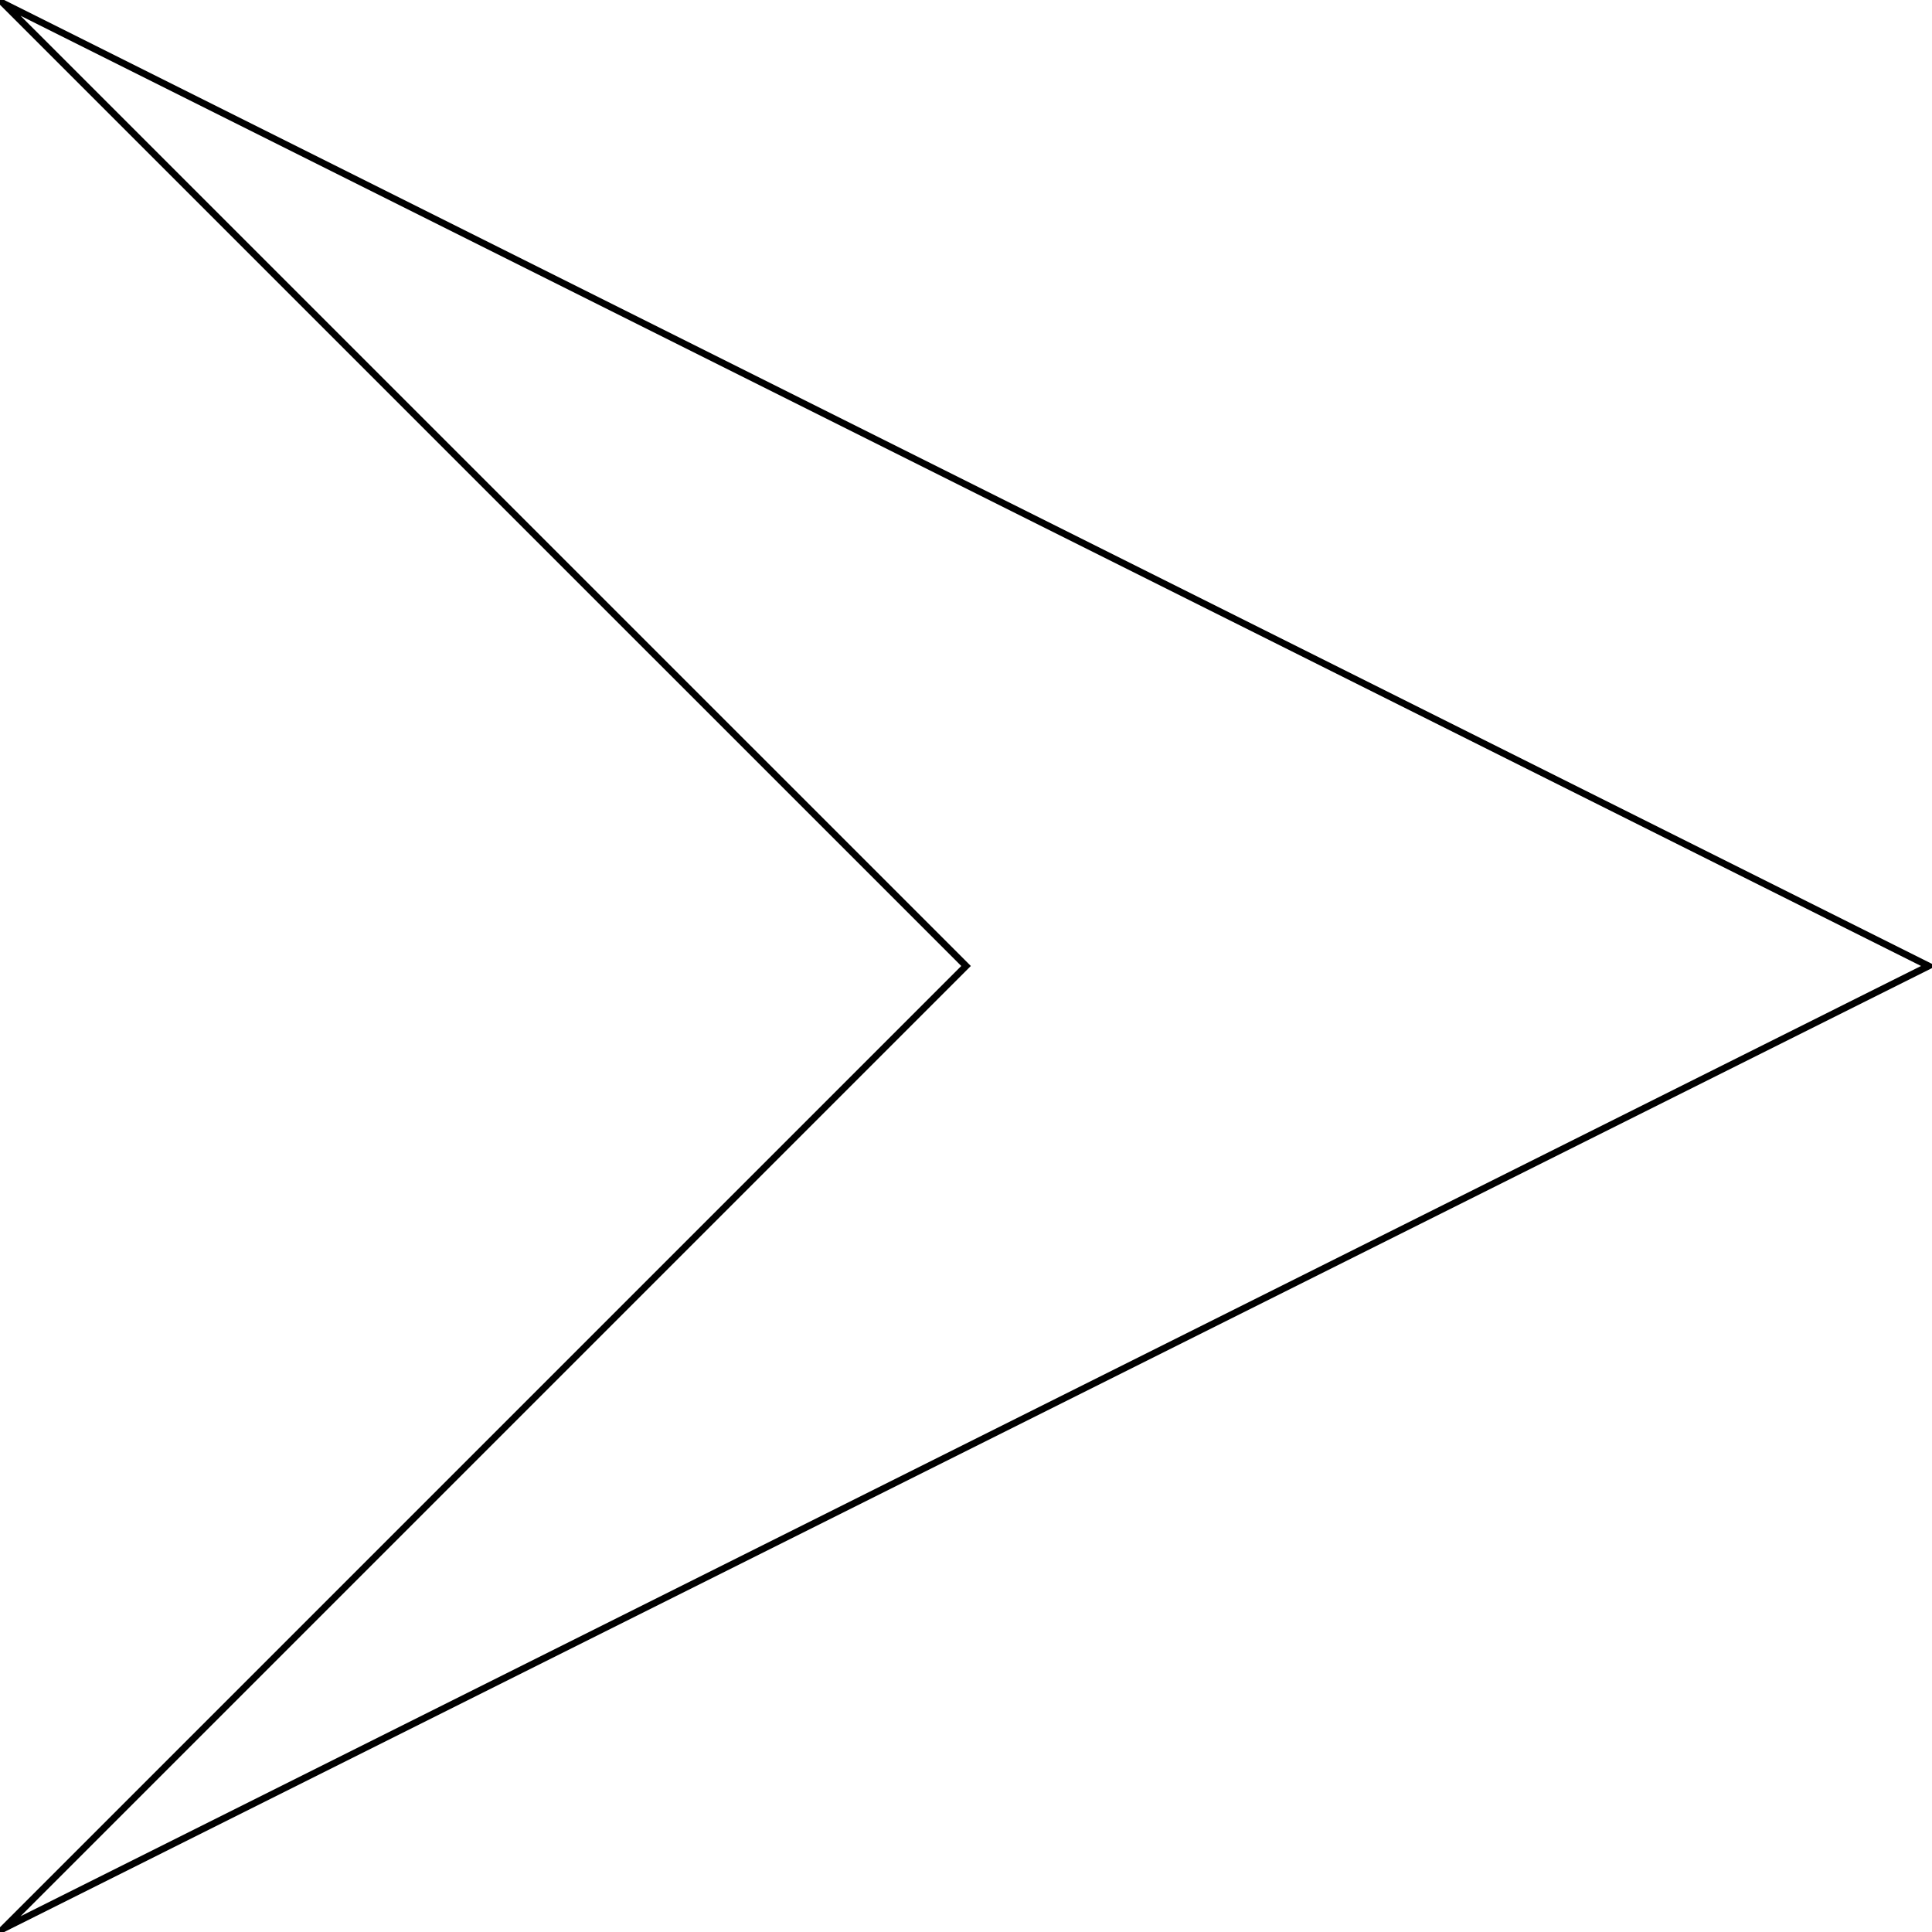
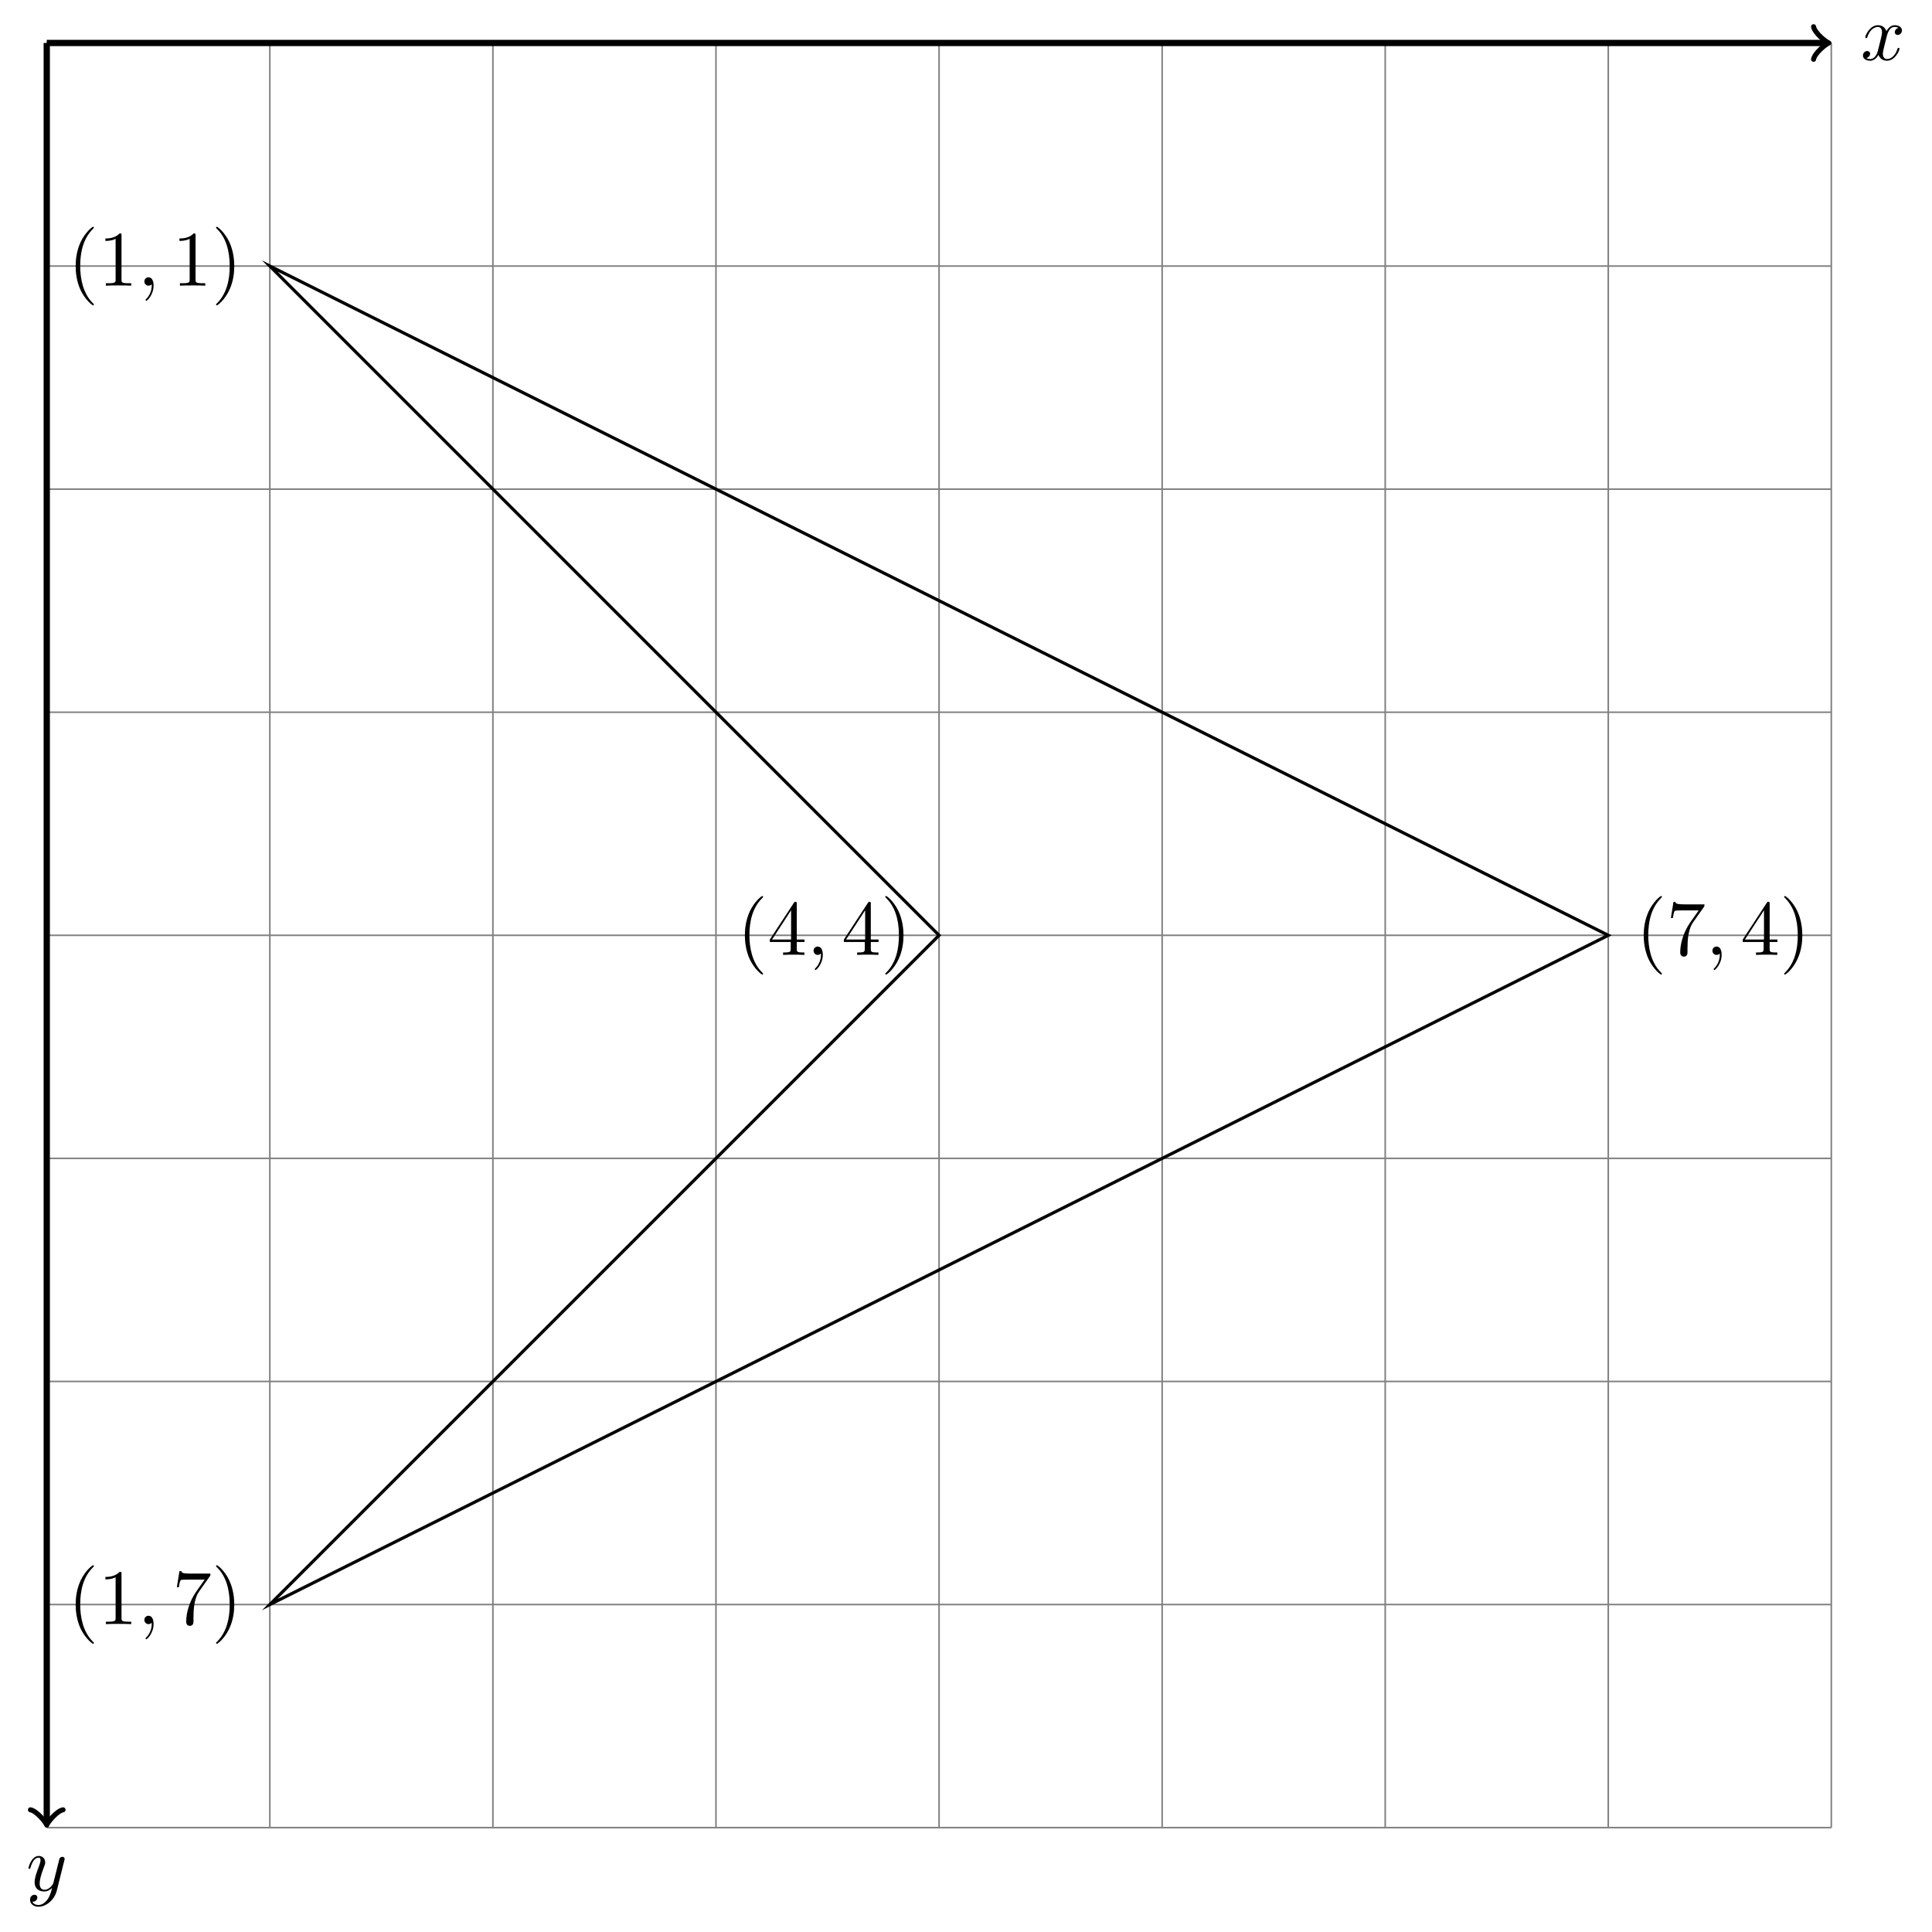
- <svg xmlns="http://www.w3.org/2000/svg" width="113.784pt" height="113.784pt" viewBox="0 0 113.784 113.784" version="1.1">
+ <svg xmlns="http://www.w3.org/2000/svg" xmlns:xlink="http://www.w3.org/1999/xlink" width="245.447pt" height="245.503pt" viewBox="0 0 245.447 245.503" version="1.1">
+   <defs>
+     <g>
+       <symbol overflow="visible" id="glyph0-0">
+         <path style="stroke:none;" d="" />
+       </symbol>
+       <symbol overflow="visible" id="glyph0-1">
+         <path style="stroke:none;" d="M 4.844 -3.797 C 4.891 -3.938 4.891 -3.953 4.891 -4.031 C 4.891 -4.203 4.75 -4.297 4.594 -4.297 C 4.5 -4.297 4.344 -4.234 4.25 -4.094 C 4.234 -4.031 4.141 -3.734 4.109 -3.547 C 4.031 -3.297 3.969 -3.016 3.906 -2.75 L 3.453 -0.953 C 3.422 -0.812 2.984 -0.109 2.328 -0.109 C 1.828 -0.109 1.719 -0.547 1.719 -0.922 C 1.719 -1.375 1.891 -2 2.219 -2.875 C 2.375 -3.281 2.422 -3.391 2.422 -3.594 C 2.422 -4.031 2.109 -4.406 1.609 -4.406 C 0.656 -4.406 0.297 -2.953 0.297 -2.875 C 0.297 -2.766 0.391 -2.766 0.406 -2.766 C 0.516 -2.766 0.516 -2.797 0.562 -2.953 C 0.844 -3.891 1.234 -4.188 1.578 -4.188 C 1.656 -4.188 1.828 -4.188 1.828 -3.875 C 1.828 -3.625 1.719 -3.359 1.656 -3.172 C 1.25 -2.109 1.078 -1.547 1.078 -1.078 C 1.078 -0.188 1.703 0.109 2.297 0.109 C 2.688 0.109 3.016 -0.062 3.297 -0.344 C 3.172 0.172 3.047 0.672 2.656 1.203 C 2.391 1.531 2.016 1.828 1.562 1.828 C 1.422 1.828 0.969 1.797 0.797 1.406 C 0.953 1.406 1.094 1.406 1.219 1.281 C 1.328 1.203 1.422 1.062 1.422 0.875 C 1.422 0.562 1.156 0.531 1.062 0.531 C 0.828 0.531 0.5 0.688 0.5 1.172 C 0.5 1.672 0.938 2.047 1.562 2.047 C 2.578 2.047 3.609 1.141 3.891 0.016 Z M 4.844 -3.797 " />
+       </symbol>
+       <symbol overflow="visible" id="glyph0-2">
+         <path style="stroke:none;" d="M 3.328 -3.016 C 3.391 -3.266 3.625 -4.188 4.312 -4.188 C 4.359 -4.188 4.609 -4.188 4.812 -4.062 C 4.531 -4 4.344 -3.766 4.344 -3.516 C 4.344 -3.359 4.453 -3.172 4.719 -3.172 C 4.938 -3.172 5.25 -3.344 5.25 -3.75 C 5.25 -4.266 4.672 -4.406 4.328 -4.406 C 3.75 -4.406 3.406 -3.875 3.281 -3.656 C 3.031 -4.312 2.5 -4.406 2.203 -4.406 C 1.172 -4.406 0.594 -3.125 0.594 -2.875 C 0.594 -2.766 0.703 -2.766 0.719 -2.766 C 0.797 -2.766 0.828 -2.797 0.844 -2.875 C 1.188 -3.938 1.844 -4.188 2.188 -4.188 C 2.375 -4.188 2.719 -4.094 2.719 -3.516 C 2.719 -3.203 2.547 -2.547 2.188 -1.141 C 2.031 -0.531 1.672 -0.109 1.234 -0.109 C 1.172 -0.109 0.953 -0.109 0.734 -0.234 C 0.984 -0.297 1.203 -0.5 1.203 -0.781 C 1.203 -1.047 0.984 -1.125 0.844 -1.125 C 0.531 -1.125 0.297 -0.875 0.297 -0.547 C 0.297 -0.094 0.781 0.109 1.219 0.109 C 1.891 0.109 2.25 -0.594 2.266 -0.641 C 2.391 -0.281 2.75 0.109 3.344 0.109 C 4.375 0.109 4.938 -1.172 4.938 -1.422 C 4.938 -1.531 4.859 -1.531 4.828 -1.531 C 4.734 -1.531 4.719 -1.484 4.688 -1.422 C 4.359 -0.344 3.688 -0.109 3.375 -0.109 C 2.984 -0.109 2.828 -0.422 2.828 -0.766 C 2.828 -0.984 2.875 -1.203 2.984 -1.641 Z M 3.328 -3.016 " />
+       </symbol>
+       <symbol overflow="visible" id="glyph0-3">
+         <path style="stroke:none;" d="M 2.031 -0.016 C 2.031 -0.672 1.781 -1.062 1.391 -1.062 C 1.062 -1.062 0.859 -0.812 0.859 -0.531 C 0.859 -0.266 1.062 0 1.391 0 C 1.5 0 1.641 -0.047 1.734 -0.125 C 1.766 -0.156 1.781 -0.156 1.781 -0.156 C 1.797 -0.156 1.797 -0.156 1.797 -0.016 C 1.797 0.734 1.453 1.328 1.125 1.656 C 1.016 1.766 1.016 1.781 1.016 1.812 C 1.016 1.891 1.062 1.922 1.109 1.922 C 1.219 1.922 2.031 1.156 2.031 -0.016 Z M 2.031 -0.016 " />
+       </symbol>
+       <symbol overflow="visible" id="glyph1-0">
+         <path style="stroke:none;" d="" />
+       </symbol>
+       <symbol overflow="visible" id="glyph1-1">
+         <path style="stroke:none;" d="M 3.297 2.391 C 3.297 2.359 3.297 2.344 3.125 2.172 C 1.891 0.922 1.562 -0.969 1.562 -2.5 C 1.562 -4.234 1.938 -5.969 3.172 -7.203 C 3.297 -7.328 3.297 -7.344 3.297 -7.375 C 3.297 -7.453 3.266 -7.484 3.203 -7.484 C 3.094 -7.484 2.203 -6.797 1.609 -5.531 C 1.109 -4.438 0.984 -3.328 0.984 -2.5 C 0.984 -1.719 1.094 -0.516 1.641 0.625 C 2.25 1.844 3.094 2.5 3.203 2.5 C 3.266 2.5 3.297 2.469 3.297 2.391 Z M 3.297 2.391 " />
+       </symbol>
+       <symbol overflow="visible" id="glyph1-2">
+         <path style="stroke:none;" d="M 2.938 -6.375 C 2.938 -6.625 2.938 -6.641 2.703 -6.641 C 2.078 -6 1.203 -6 0.891 -6 L 0.891 -5.688 C 1.094 -5.688 1.672 -5.688 2.188 -5.953 L 2.188 -0.781 C 2.188 -0.422 2.156 -0.312 1.266 -0.312 L 0.953 -0.312 L 0.953 0 C 1.297 -0.031 2.156 -0.031 2.562 -0.031 C 2.953 -0.031 3.828 -0.031 4.172 0 L 4.172 -0.312 L 3.859 -0.312 C 2.953 -0.312 2.938 -0.422 2.938 -0.781 Z M 2.938 -6.375 " />
+       </symbol>
+       <symbol overflow="visible" id="glyph1-3">
+         <path style="stroke:none;" d="M 4.75 -6.078 C 4.828 -6.188 4.828 -6.203 4.828 -6.422 L 2.406 -6.422 C 1.203 -6.422 1.172 -6.547 1.141 -6.734 L 0.891 -6.734 L 0.562 -4.688 L 0.812 -4.688 C 0.844 -4.844 0.922 -5.469 1.062 -5.594 C 1.125 -5.656 1.906 -5.656 2.031 -5.656 L 4.094 -5.656 C 3.984 -5.5 3.203 -4.406 2.984 -4.078 C 2.078 -2.734 1.75 -1.344 1.75 -0.328 C 1.75 -0.234 1.75 0.219 2.219 0.219 C 2.672 0.219 2.672 -0.234 2.672 -0.328 L 2.672 -0.844 C 2.672 -1.391 2.703 -1.938 2.781 -2.469 C 2.828 -2.703 2.953 -3.562 3.406 -4.172 Z M 4.75 -6.078 " />
+       </symbol>
+       <symbol overflow="visible" id="glyph1-4">
+         <path style="stroke:none;" d="M 2.875 -2.5 C 2.875 -3.266 2.766 -4.469 2.219 -5.609 C 1.625 -6.828 0.766 -7.484 0.672 -7.484 C 0.609 -7.484 0.562 -7.438 0.562 -7.375 C 0.562 -7.344 0.562 -7.328 0.75 -7.141 C 1.734 -6.156 2.297 -4.578 2.297 -2.5 C 2.297 -0.781 1.938 0.969 0.703 2.219 C 0.562 2.344 0.562 2.359 0.562 2.391 C 0.562 2.453 0.609 2.5 0.672 2.5 C 0.766 2.5 1.672 1.812 2.25 0.547 C 2.766 -0.547 2.875 -1.656 2.875 -2.5 Z M 2.875 -2.5 " />
+       </symbol>
+       <symbol overflow="visible" id="glyph1-5">
+         <path style="stroke:none;" d="M 2.938 -1.641 L 2.938 -0.781 C 2.938 -0.422 2.906 -0.312 2.172 -0.312 L 1.969 -0.312 L 1.969 0 C 2.375 -0.031 2.891 -0.031 3.312 -0.031 C 3.734 -0.031 4.25 -0.031 4.672 0 L 4.672 -0.312 L 4.453 -0.312 C 3.719 -0.312 3.703 -0.422 3.703 -0.781 L 3.703 -1.641 L 4.688 -1.641 L 4.688 -1.953 L 3.703 -1.953 L 3.703 -6.484 C 3.703 -6.688 3.703 -6.75 3.531 -6.75 C 3.453 -6.75 3.422 -6.75 3.344 -6.625 L 0.281 -1.953 L 0.281 -1.641 Z M 2.984 -1.953 L 0.562 -1.953 L 2.984 -5.672 Z M 2.984 -1.953 " />
+       </symbol>
+     </g>
+   </defs>
  <g id="surface1">
-     <path style="fill:none;stroke-width:0.399;stroke-linecap:butt;stroke-linejoin:miter;stroke:rgb(0%,0%,0%);stroke-opacity:1;stroke-miterlimit:10;" d="M 0 -0.001 L 56.696 56.694 L 0 113.386 L 113.387 56.694 Z M 0 -0.001 " transform="matrix(1,0,0,-1,0.199,113.585)" />
+     <path style="fill:none;stroke-width:0.199;stroke-linecap:butt;stroke-linejoin:miter;stroke:rgb(50%,50%,50%);stroke-opacity:1;stroke-miterlimit:10;" d="M 0 -0.001 L 226.774 -0.001 M 0 28.346 L 226.774 28.346 M 0 56.694 L 226.774 56.694 M 0 85.042 L 226.774 85.042 M 0 113.385 L 226.774 113.385 M 0 141.733 L 226.774 141.733 M 0 170.081 L 226.774 170.081 M 0 198.428 L 226.774 198.428 M 0 226.764 L 226.774 226.764 M 0 -0.001 L 0 226.776 M 28.348 -0.001 L 28.348 226.776 M 56.692 -0.001 L 56.692 226.776 M 85.039 -0.001 L 85.039 226.776 M 113.387 -0.001 L 113.387 226.776 M 141.735 -0.001 L 141.735 226.776 M 170.082 -0.001 L 170.082 226.776 M 198.426 -0.001 L 198.426 226.776 M 226.766 -0.001 L 226.766 226.776 " transform="matrix(1,0,0,-1,5.941,232.237)" />
+     <path style="fill:none;stroke-width:0.797;stroke-linecap:butt;stroke-linejoin:miter;stroke:rgb(0%,0%,0%);stroke-opacity:1;stroke-miterlimit:10;" d="M 0 226.776 L 0 0.706 " transform="matrix(1,0,0,-1,5.941,232.237)" />
+     <path style="fill:none;stroke-width:0.638;stroke-linecap:round;stroke-linejoin:round;stroke:rgb(0%,0%,0%);stroke-opacity:1;stroke-miterlimit:10;" d="M -1.553 2.071 C -1.424 1.293 0.002 0.129 0.388 0 C 0.002 -0.129 -1.424 -1.296 -1.553 -2.074 " transform="matrix(0,1,1,0,5.941,231.5297)" />
+     <g style="fill:rgb(0%,0%,0%);fill-opacity:1;">
+       <use xlink:href="#glyph0-1" x="3.321" y="240.245" />
+     </g>
+     <path style="fill:none;stroke-width:0.797;stroke-linecap:butt;stroke-linejoin:miter;stroke:rgb(0%,0%,0%);stroke-opacity:1;stroke-miterlimit:10;" d="M 0 226.776 L 226.067 226.776 " transform="matrix(1,0,0,-1,5.941,232.237)" />
+     <path style="fill:none;stroke-width:0.638;stroke-linecap:round;stroke-linejoin:round;stroke:rgb(0%,0%,0%);stroke-opacity:1;stroke-miterlimit:10;" d="M -1.555 2.072 C -1.426 1.295 -0 0.13 0.39 0.002 C -0 -0.131 -1.426 -1.295 -1.555 -2.073 " transform="matrix(1,0,0,-1,232.0081,5.46252)" />
+     <g style="fill:rgb(0%,0%,0%);fill-opacity:1;">
+       <use xlink:href="#glyph0-2" x="236.432" y="7.61" />
+     </g>
+     <path style="fill:none;stroke-width:0.399;stroke-linecap:butt;stroke-linejoin:miter;stroke:rgb(0%,0%,0%);stroke-opacity:1;stroke-miterlimit:10;" d="M 28.348 28.346 L 198.426 113.385 L 28.348 198.428 L 113.387 113.385 Z M 28.348 28.346 " transform="matrix(1,0,0,-1,5.941,232.237)" />
+     <g style="fill:rgb(0%,0%,0%);fill-opacity:1;">
+       <use xlink:href="#glyph1-1" x="8.629" y="206.381" />
+       <use xlink:href="#glyph1-2" x="12.503" y="206.381" />
+     </g>
+     <g style="fill:rgb(0%,0%,0%);fill-opacity:1;">
+       <use xlink:href="#glyph0-3" x="17.485" y="206.381" />
+     </g>
+     <g style="fill:rgb(0%,0%,0%);fill-opacity:1;">
+       <use xlink:href="#glyph1-3" x="21.912" y="206.381" />
+       <use xlink:href="#glyph1-4" x="26.893" y="206.381" />
+     </g>
+     <g style="fill:rgb(0%,0%,0%);fill-opacity:1;">
+       <use xlink:href="#glyph1-1" x="207.886" y="121.342" />
+       <use xlink:href="#glyph1-3" x="211.76" y="121.342" />
+     </g>
+     <g style="fill:rgb(0%,0%,0%);fill-opacity:1;">
+       <use xlink:href="#glyph0-3" x="216.742" y="121.342" />
+     </g>
+     <g style="fill:rgb(0%,0%,0%);fill-opacity:1;">
+       <use xlink:href="#glyph1-5" x="221.17" y="121.342" />
+       <use xlink:href="#glyph1-4" x="226.151" y="121.342" />
+     </g>
+     <g style="fill:rgb(0%,0%,0%);fill-opacity:1;">
+       <use xlink:href="#glyph1-1" x="8.629" y="36.302" />
+       <use xlink:href="#glyph1-2" x="12.503" y="36.302" />
+     </g>
+     <g style="fill:rgb(0%,0%,0%);fill-opacity:1;">
+       <use xlink:href="#glyph0-3" x="17.485" y="36.302" />
+     </g>
+     <g style="fill:rgb(0%,0%,0%);fill-opacity:1;">
+       <use xlink:href="#glyph1-2" x="21.912" y="36.302" />
+       <use xlink:href="#glyph1-4" x="26.893" y="36.302" />
+     </g>
+     <g style="fill:rgb(0%,0%,0%);fill-opacity:1;">
+       <use xlink:href="#glyph1-1" x="93.668" y="121.342" />
+       <use xlink:href="#glyph1-5" x="97.542" y="121.342" />
+     </g>
+     <g style="fill:rgb(0%,0%,0%);fill-opacity:1;">
+       <use xlink:href="#glyph0-3" x="102.524" y="121.342" />
+     </g>
+     <g style="fill:rgb(0%,0%,0%);fill-opacity:1;">
+       <use xlink:href="#glyph1-5" x="106.952" y="121.342" />
+       <use xlink:href="#glyph1-4" x="111.933" y="121.342" />
+     </g>
  </g>
</svg>
